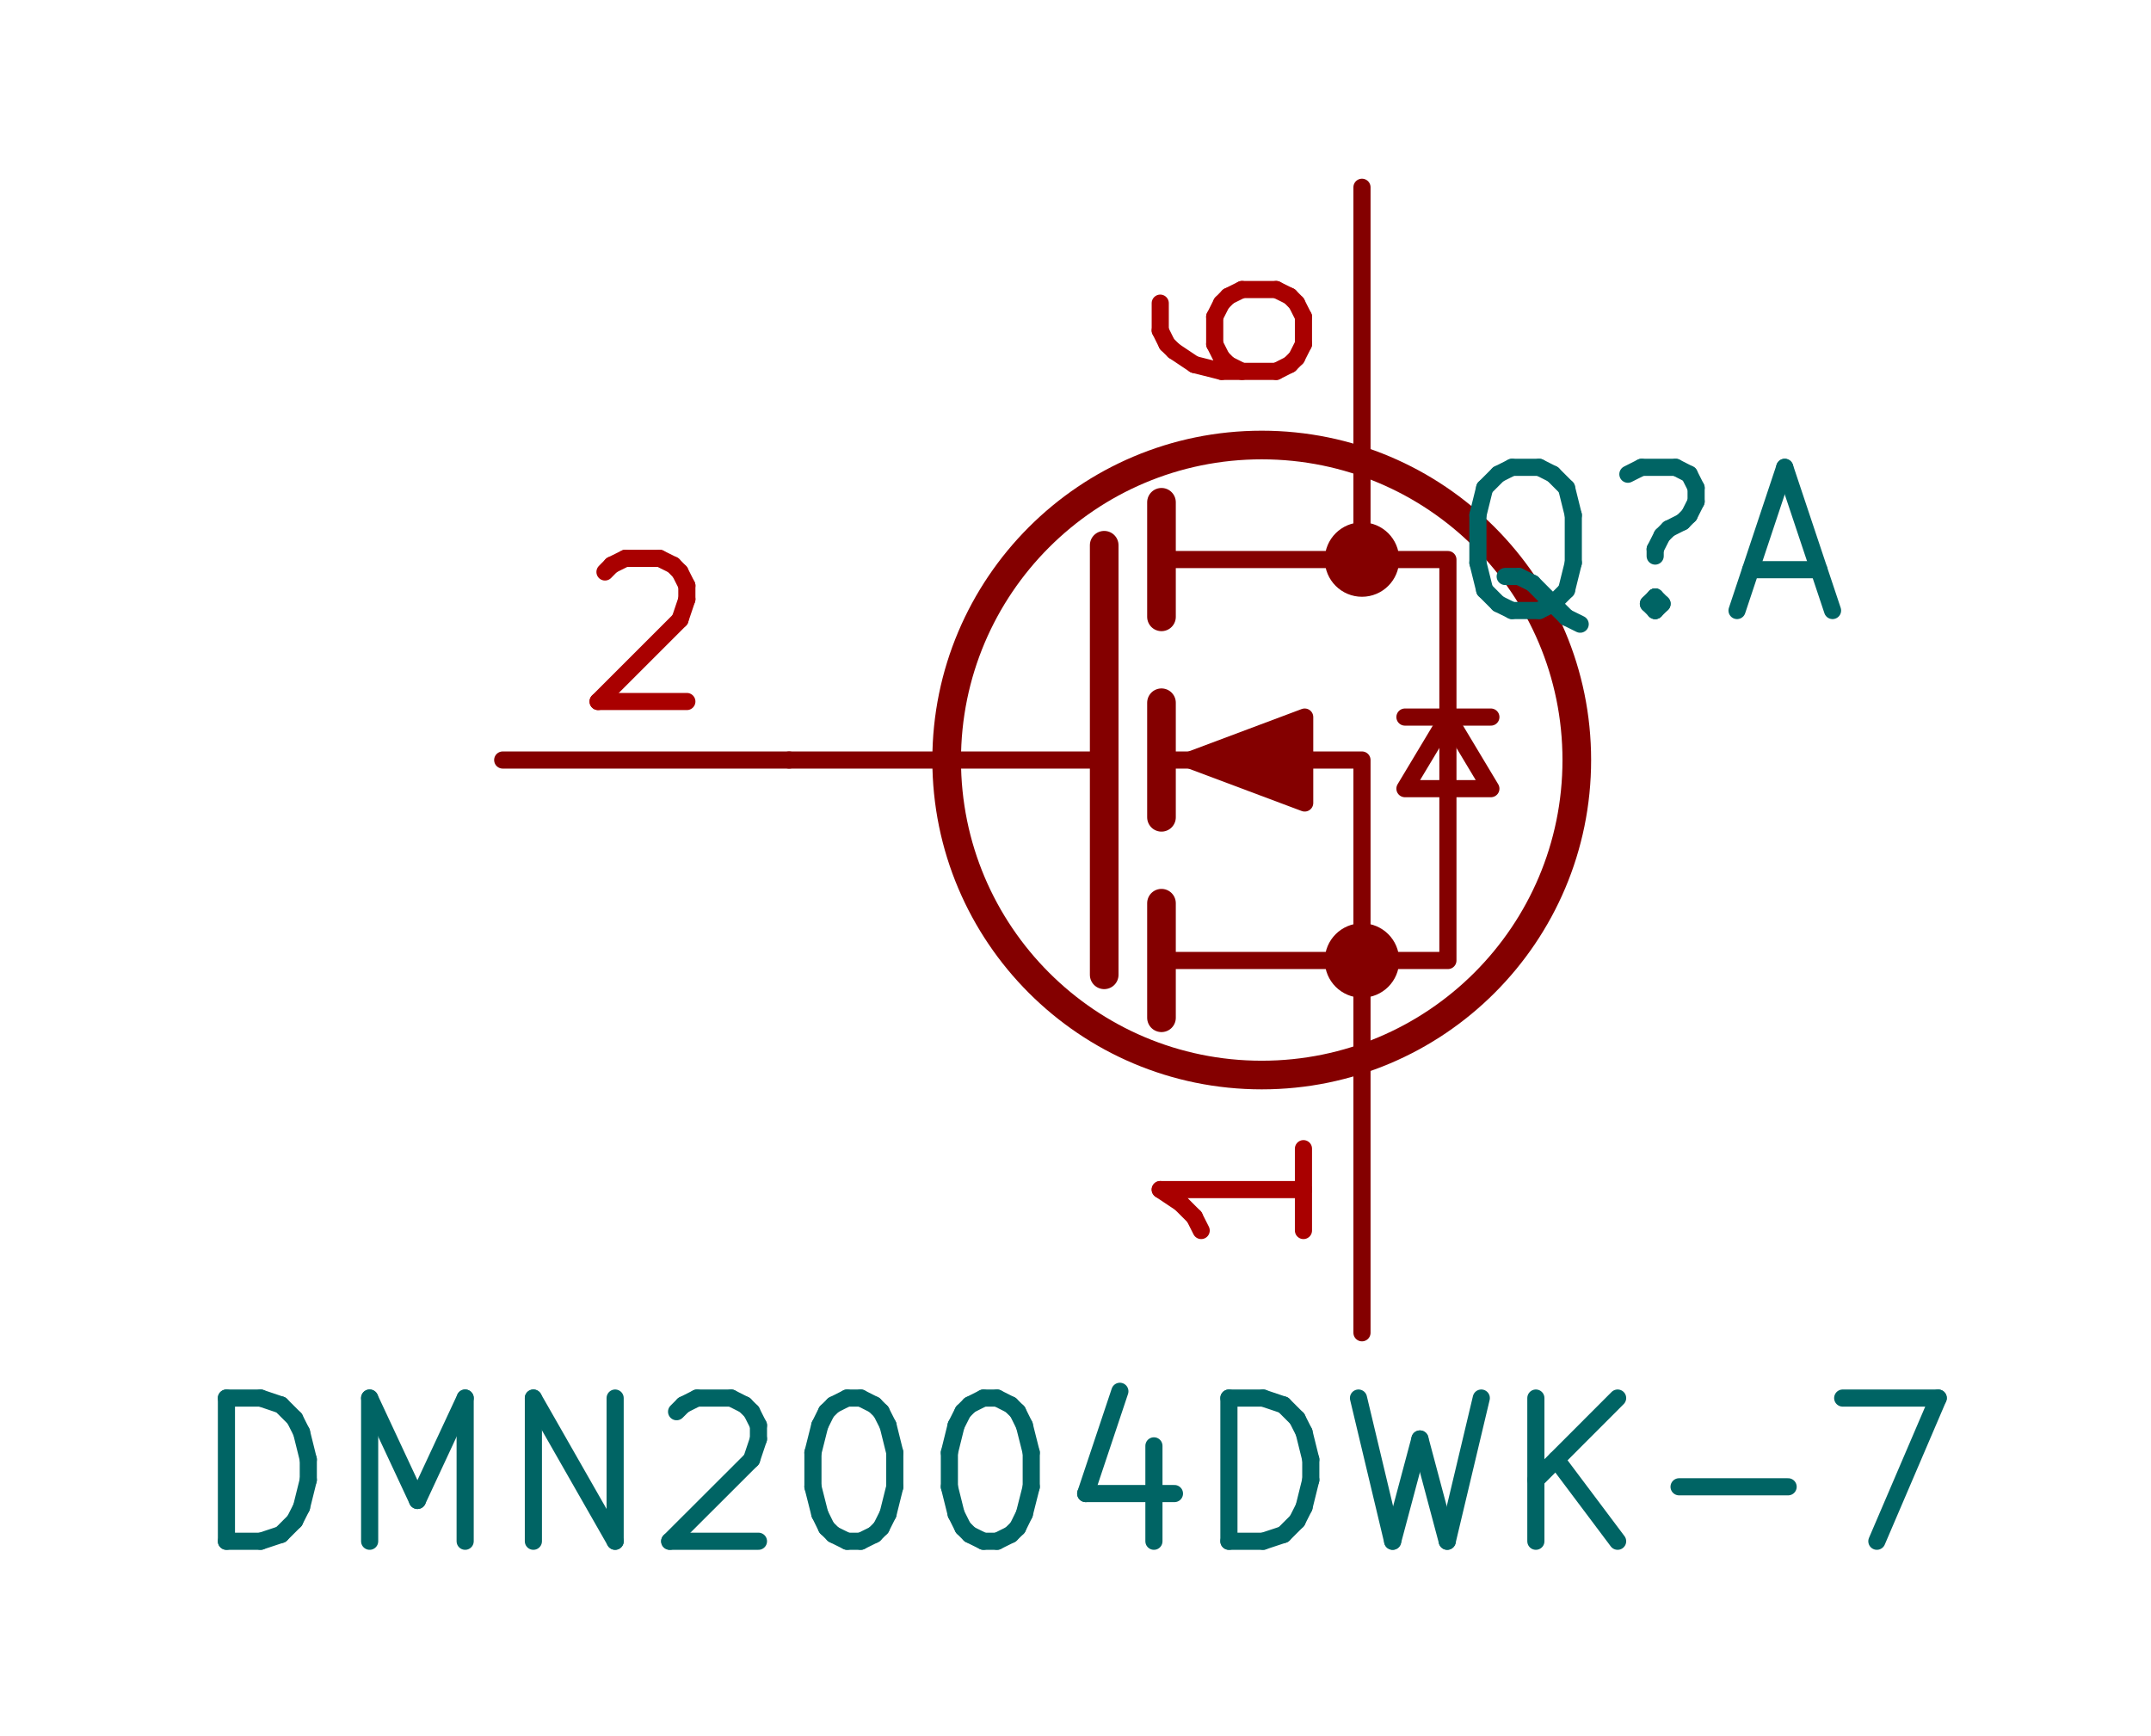
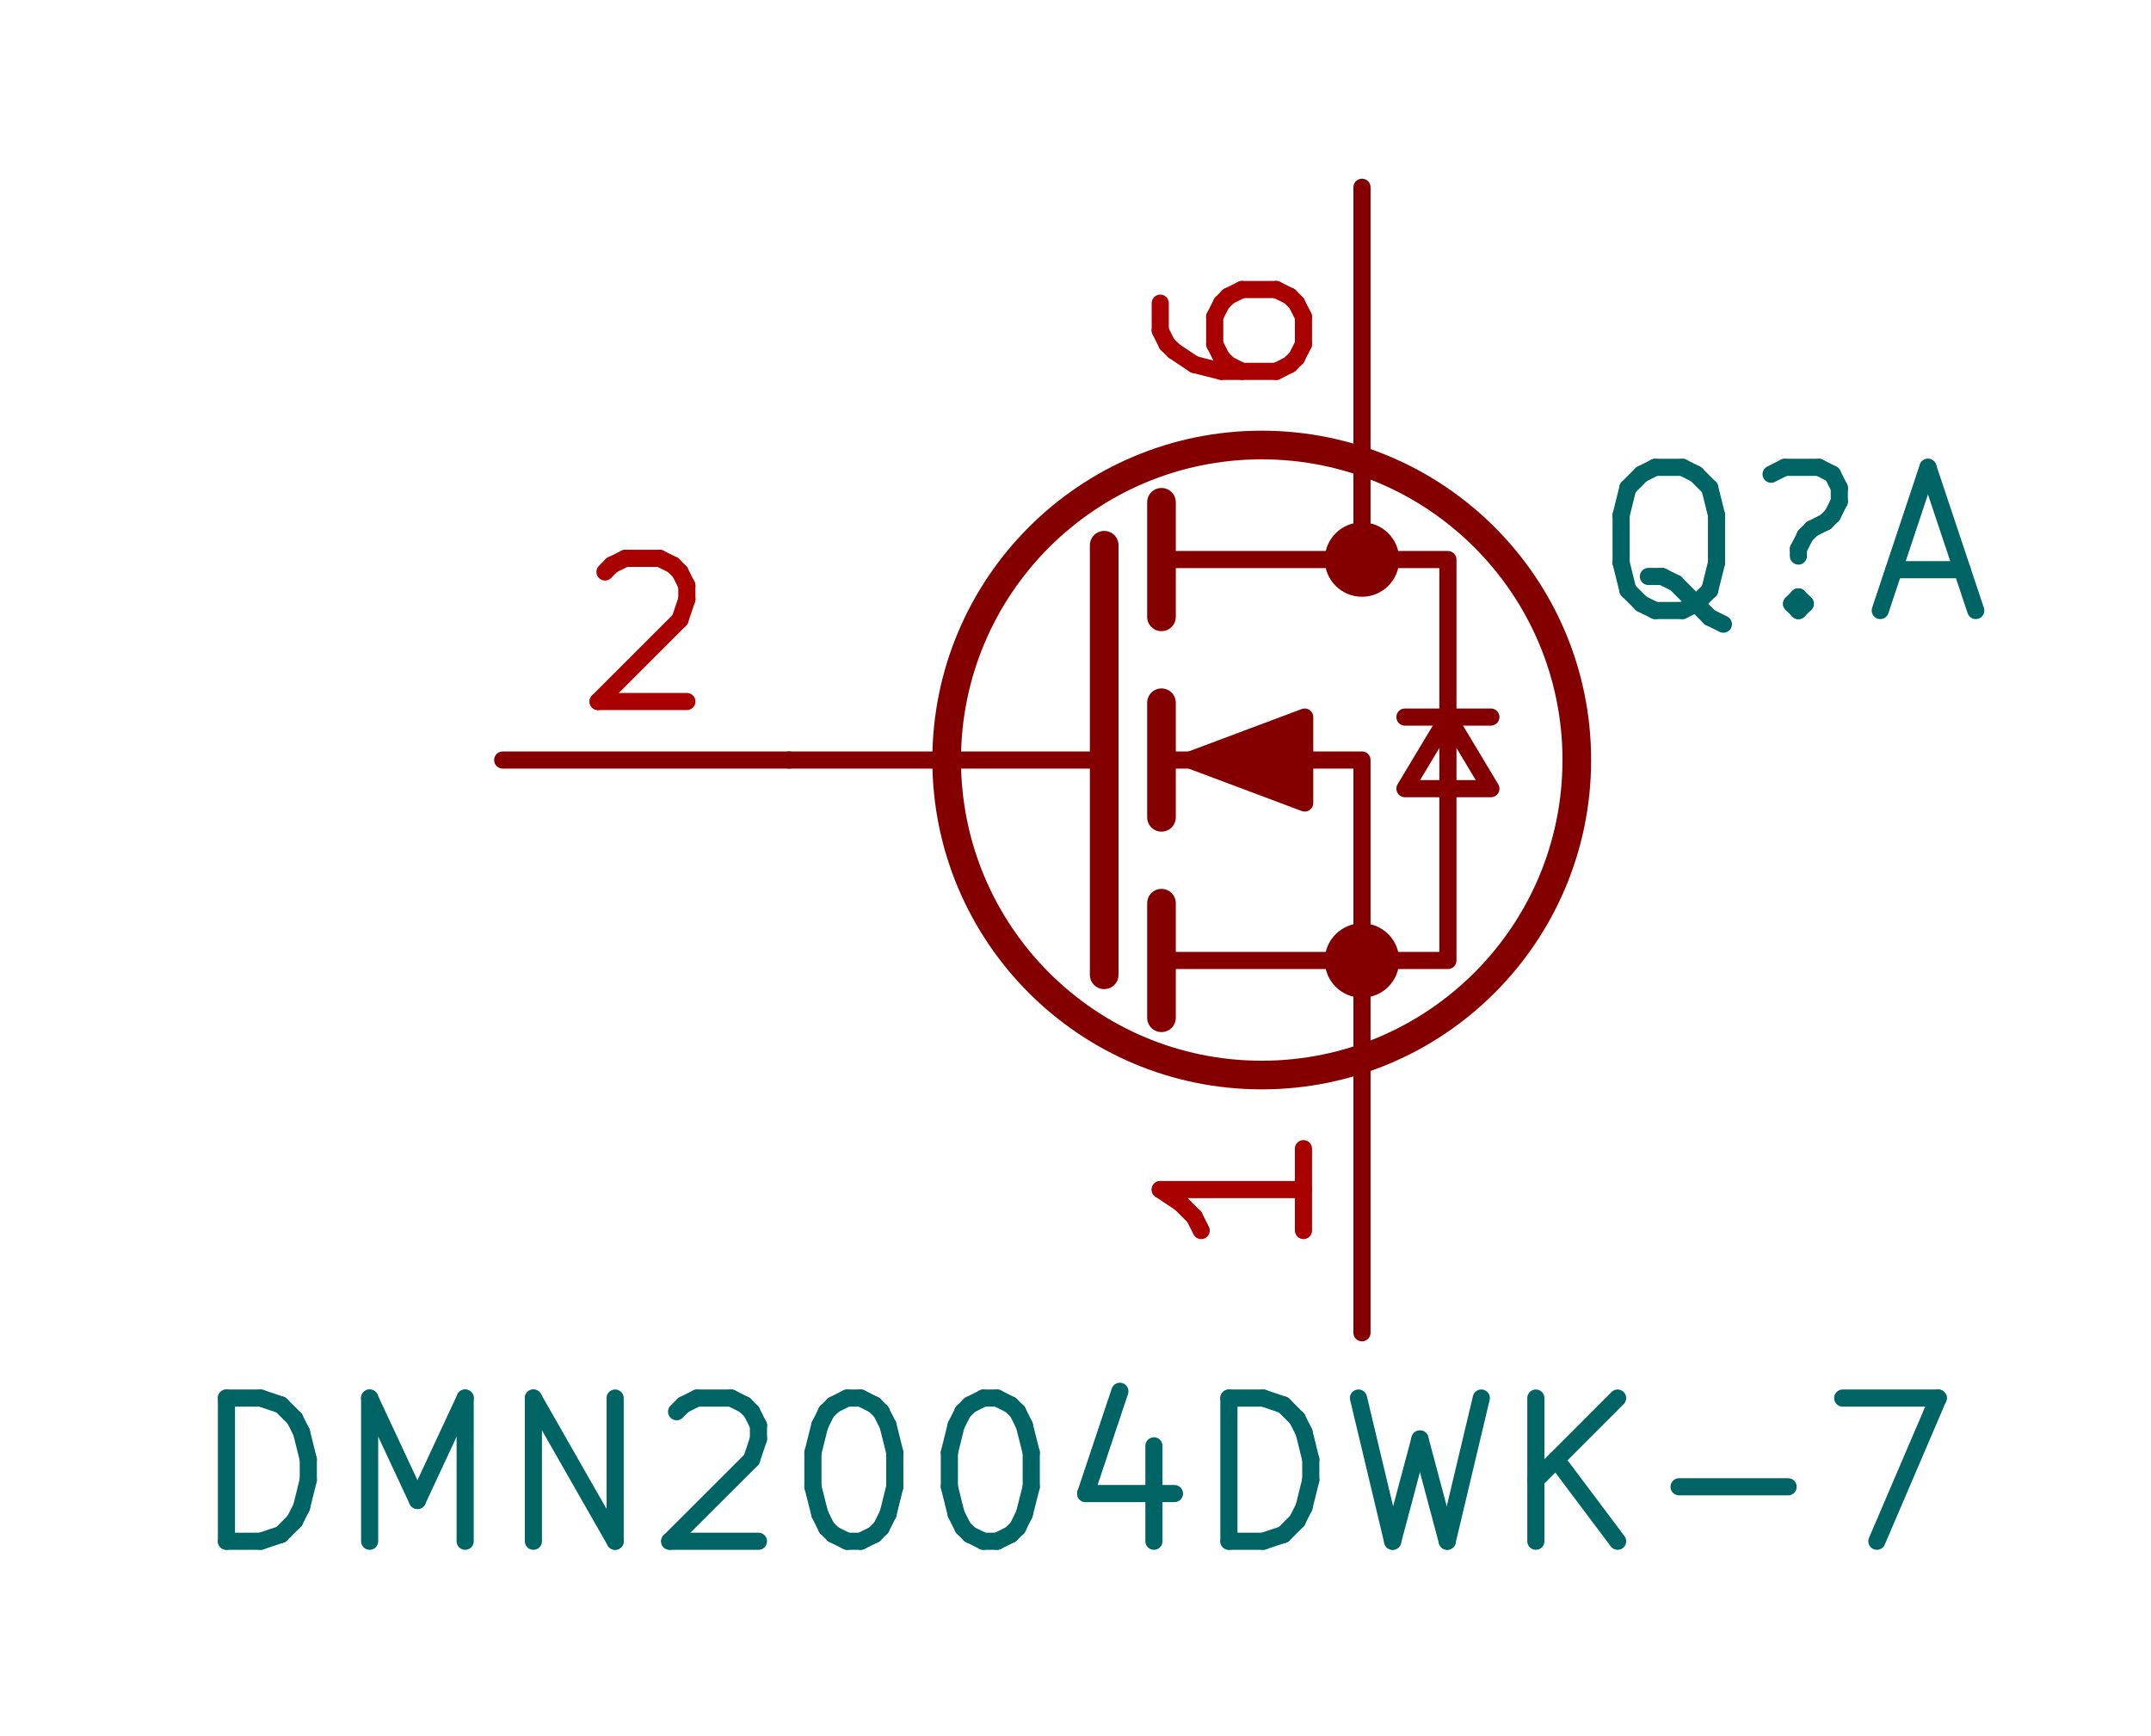
<svg xmlns="http://www.w3.org/2000/svg" version="1.1" width="100%" height="100%" viewBox="0 0 19.075 15.392">
  <g style="fill:#000000; fill-opacity:1;stroke:#000000; stroke-opacity:1; stroke-linecap:round; stroke-linejoin:round;" transform="translate(0 0) scale(1 1)">
    <path style="fill:none;  stroke:#840000; stroke-width:0.254; stroke-opacity:1;  stroke-linecap:round; stroke-linejoin:round;fill:none" d="M 9.792,4.836 9.792,8.646 " />
    <path style="fill:none;  stroke:#840000; stroke-width:0.152; stroke-opacity:1;  stroke-linecap:round; stroke-linejoin:round;fill:none" d="M 9.792,6.741 6.998,6.741 " />
    <path style="fill:none;  stroke:#840000; stroke-width:0.254; stroke-opacity:1;  stroke-linecap:round; stroke-linejoin:round;fill:none" d="M 10.3,4.455 10.3,5.471 " />
    <path style="fill:none;  stroke:#840000; stroke-width:0.254; stroke-opacity:1;  stroke-linecap:round; stroke-linejoin:round;fill:none" d="M 10.3,6.233 10.3,7.249 " />
    <path style="fill:none;  stroke:#840000; stroke-width:0.254; stroke-opacity:1;  stroke-linecap:round; stroke-linejoin:round;fill:none" d="M 10.3,8.011 10.3,9.027 " />
    <path style="fill:none;  stroke:#840000; stroke-width:0.152; stroke-opacity:1;  stroke-linecap:round; stroke-linejoin:round;fill:none" d="M 10.3,8.519 12.84,8.519 12.84,4.963 10.3,4.963 " />
    <path style="fill:#840000; fill-opacity:1;  stroke:#840000; stroke-width:0.152; stroke-opacity:1;  stroke-linecap:round; stroke-linejoin:round;fill-rule:evenodd;" d="M 10.554,6.741 11.57,6.36 11.57,7.122 Z" />
  </g>
  <g style="fill:none;  stroke:#840000; stroke-width:0.254; stroke-opacity:1;  stroke-linecap:round; stroke-linejoin:round;">
    <circle cx="11.189" cy="6.741" r="2.794" />
    <path style="fill:none;  stroke:#840000; stroke-width:0.152; stroke-opacity:1;  stroke-linecap:round; stroke-linejoin:round;fill:none" d="M 12.078,4.201 12.078,4.963 " />
  </g>
  <g style="fill:#840000; fill-opacity:1;  stroke:#840000; stroke-width:0.152; stroke-opacity:1;  stroke-linecap:round; stroke-linejoin:round;">
    <circle cx="12.078" cy="4.963" r="0.254" />
    <circle cx="12.078" cy="8.519" r="0.254" />
    <path style="fill:none;  stroke:#840000; stroke-width:0.152; stroke-opacity:1;  stroke-linecap:round; stroke-linejoin:round;fill:none" d="M 12.078,9.281 12.078,6.741 10.3,6.741 " />
    <path style="fill:none;  stroke:#840000; stroke-width:0.152; stroke-opacity:1;  stroke-linecap:round; stroke-linejoin:round;fill:none" d="M 12.459,6.36 13.221,6.36 " />
    <path style="fill:none;  stroke:#840000; stroke-width:0.152; stroke-opacity:1;  stroke-linecap:round; stroke-linejoin:round;fill:none" d="M 12.84,6.36 12.459,6.995 13.221,6.995 Z" />
  </g>
  <g style="fill:none;  stroke:#840000; stroke-width:0.152; stroke-opacity:1;  stroke-linecap:round; stroke-linejoin:round;">
    <path d="M12.078 9.281 L12.078 11.821 " />
  </g>
  <g style="fill:none;  stroke:#A90000; stroke-width:0.152; stroke-opacity:1;  stroke-linecap:round; stroke-linejoin:round;">
    <g transform="rotate(-90 11.7221 10.5509)">
      <text x="11.722" y="10.551" textLength="1.413" font-size="1.693" lengthAdjust="spacingAndGlyphs" text-anchor="middle" opacity="0" stroke-opacity="0">1</text>
    </g>
    <g class="stroked-text">
      <path d="M11.559 10.188 L11.559 10.914 " />
      <path d="M11.559 10.551 L10.289 10.551 " />
      <path d="M10.289 10.551 L10.47 10.672 " />
      <path d="M10.47 10.672 L10.591 10.793 " />
      <path d="M10.591 10.793 L10.652 10.914 " />
    </g>
  </g>
  <g style="fill:none;  stroke:#840000; stroke-width:0.152; stroke-opacity:1;  stroke-linecap:round; stroke-linejoin:round;">
    <path d="M6.998 6.741 L4.458 6.741 " />
  </g>
  <g style="fill:none;  stroke:#A90000; stroke-width:0.152; stroke-opacity:1;  stroke-linecap:round; stroke-linejoin:round;">
    <text x="5.728" y="6.385" textLength="1.413" font-size="1.693" lengthAdjust="spacingAndGlyphs" text-anchor="middle" opacity="0" stroke-opacity="0">2</text>
    <g class="stroked-text">
      <path d="M5.365 5.073 L5.425 5.012 " />
      <path d="M5.425 5.012 L5.546 4.952 " />
      <path d="M5.546 4.952 L5.849 4.952 " />
      <path d="M5.849 4.952 L5.97 5.012 " />
      <path d="M5.97 5.012 L6.03 5.073 " />
      <path d="M6.03 5.073 L6.091 5.194 " />
      <path d="M6.091 5.194 L6.091 5.315 " />
      <path d="M6.091 5.315 L6.03 5.496 " />
      <path d="M6.03 5.496 L5.304 6.222 " />
      <path d="M5.304 6.222 L6.091 6.222 " />
    </g>
  </g>
  <g style="fill:none;  stroke:#840000; stroke-width:0.152; stroke-opacity:1;  stroke-linecap:round; stroke-linejoin:round;">
    <path d="M12.078 4.201 L12.078 1.661 " />
  </g>
  <g style="fill:none;  stroke:#A90000; stroke-width:0.152; stroke-opacity:1;  stroke-linecap:round; stroke-linejoin:round;">
    <g transform="rotate(-90 11.7221 2.9309)">
      <text x="11.722" y="2.931" textLength="1.413" font-size="1.693" lengthAdjust="spacingAndGlyphs" text-anchor="middle" opacity="0" stroke-opacity="0">6</text>
    </g>
    <g class="stroked-text">
      <path d="M10.289 2.689 L10.289 2.931 " />
      <path d="M10.289 2.931 L10.349 3.052 " />
      <path d="M10.349 3.052 L10.41 3.112 " />
      <path d="M10.41 3.112 L10.591 3.233 " />
      <path d="M10.591 3.233 L10.833 3.294 " />
      <path d="M10.833 3.294 L11.317 3.294 " />
      <path d="M11.317 3.294 L11.438 3.233 " />
      <path d="M11.438 3.233 L11.498 3.173 " />
      <path d="M11.498 3.173 L11.559 3.052 " />
      <path d="M11.559 3.052 L11.559 2.81 " />
      <path d="M11.559 2.81 L11.498 2.689 " />
      <path d="M11.498 2.689 L11.438 2.628 " />
      <path d="M11.438 2.628 L11.317 2.568 " />
      <path d="M11.317 2.568 L11.014 2.568 " />
      <path d="M11.014 2.568 L10.893 2.628 " />
      <path d="M10.893 2.628 L10.833 2.689 " />
      <path d="M10.833 2.689 L10.772 2.81 " />
      <path d="M10.772 2.81 L10.772 3.052 " />
      <path d="M10.772 3.052 L10.833 3.173 " />
      <path d="M10.833 3.173 L10.893 3.233 " />
      <path d="M10.893 3.233 L11.014 3.294 " />
    </g>
  </g>
  <g style="fill:none;  stroke:#006464; stroke-width:0.152; stroke-opacity:1;  stroke-linecap:round; stroke-linejoin:round;">
-     <text x="14.618" y="5.471" textLength="3.711" font-size="1.693" lengthAdjust="spacingAndGlyphs" text-anchor="middle" opacity="0" stroke-opacity="0">Q?A</text>
-     <g class="stroked-text">
-       <path d="M14.013 5.536 L13.892 5.476 " />
-       <path d="M13.892 5.476 L13.771 5.355 " />
-       <path d="M13.771 5.355 L13.59 5.173 " />
-       <path d="M13.59 5.173 L13.469 5.113 " />
-       <path d="M13.469 5.113 L13.348 5.113 " />
-       <path d="M13.408 5.415 L13.287 5.355 " />
-       <path d="M13.287 5.355 L13.166 5.234 " />
-       <path d="M13.166 5.234 L13.106 4.992 " />
-       <path d="M13.106 4.992 L13.106 4.569 " />
-       <path d="M13.106 4.569 L13.166 4.327 " />
-       <path d="M13.166 4.327 L13.287 4.206 " />
-       <path d="M13.287 4.206 L13.408 4.145 " />
-       <path d="M13.408 4.145 L13.65 4.145 " />
-       <path d="M13.65 4.145 L13.771 4.206 " />
-       <path d="M13.771 4.206 L13.892 4.327 " />
-       <path d="M13.892 4.327 L13.952 4.569 " />
-       <path d="M13.952 4.569 L13.952 4.992 " />
-       <path d="M13.952 4.992 L13.892 5.234 " />
-       <path d="M13.892 5.234 L13.771 5.355 " />
-       <path d="M13.771 5.355 L13.65 5.415 " />
-       <path d="M13.65 5.415 L13.408 5.415 " />
-       <path d="M14.678 5.295 L14.739 5.355 " />
-       <path d="M14.739 5.355 L14.678 5.415 " />
-       <path d="M14.678 5.415 L14.618 5.355 " />
-       <path d="M14.618 5.355 L14.678 5.295 " />
-       <path d="M14.678 5.295 L14.678 5.415 " />
-       <path d="M14.436 4.206 L14.557 4.145 " />
-       <path d="M14.557 4.145 L14.86 4.145 " />
-       <path d="M14.86 4.145 L14.98 4.206 " />
-       <path d="M14.98 4.206 L15.041 4.327 " />
-       <path d="M15.041 4.327 L15.041 4.448 " />
-       <path d="M15.041 4.448 L14.98 4.569 " />
-       <path d="M14.98 4.569 L14.92 4.629 " />
-       <path d="M14.92 4.629 L14.799 4.69 " />
-       <path d="M14.799 4.69 L14.739 4.75 " />
-       <path d="M14.739 4.75 L14.678 4.871 " />
-       <path d="M14.678 4.871 L14.678 4.932 " />
-       <path d="M15.525 5.053 L16.13 5.053 " />
-       <path d="M15.404 5.415 L15.827 4.145 " />
-       <path d="M15.827 4.145 L16.251 5.415 " />
+     <text x="15.888" y="5.471" textLength="3.711" font-size="1.693" lengthAdjust="spacingAndGlyphs" text-anchor="middle" opacity="0" stroke-opacity="0">Q?A</text>
+     <g class="stroked-text">
+       <path d="M15.283 5.536 L15.162 5.476 " />
+       <path d="M15.162 5.476 L15.041 5.355 " />
+       <path d="M15.041 5.355 L14.86 5.173 " />
+       <path d="M14.86 5.173 L14.739 5.113 " />
+       <path d="M14.739 5.113 L14.618 5.113 " />
+       <path d="M14.678 5.415 L14.557 5.355 " />
+       <path d="M14.557 5.355 L14.436 5.234 " />
+       <path d="M14.436 5.234 L14.376 4.992 " />
+       <path d="M14.376 4.992 L14.376 4.569 " />
+       <path d="M14.376 4.569 L14.436 4.327 " />
+       <path d="M14.436 4.327 L14.557 4.206 " />
+       <path d="M14.557 4.206 L14.678 4.145 " />
+       <path d="M14.678 4.145 L14.92 4.145 " />
+       <path d="M14.92 4.145 L15.041 4.206 " />
+       <path d="M15.041 4.206 L15.162 4.327 " />
+       <path d="M15.162 4.327 L15.222 4.569 " />
+       <path d="M15.222 4.569 L15.222 4.992 " />
+       <path d="M15.222 4.992 L15.162 5.234 " />
+       <path d="M15.162 5.234 L15.041 5.355 " />
+       <path d="M15.041 5.355 L14.92 5.415 " />
+       <path d="M14.92 5.415 L14.678 5.415 " />
+       <path d="M15.948 5.295 L16.009 5.355 " />
+       <path d="M16.009 5.355 L15.948 5.415 " />
+       <path d="M15.948 5.415 L15.888 5.355 " />
+       <path d="M15.888 5.355 L15.948 5.295 " />
+       <path d="M15.948 5.295 L15.948 5.415 " />
+       <path d="M15.706 4.206 L15.827 4.145 " />
+       <path d="M15.827 4.145 L16.13 4.145 " />
+       <path d="M16.13 4.145 L16.25 4.206 " />
+       <path d="M16.25 4.206 L16.311 4.327 " />
+       <path d="M16.311 4.327 L16.311 4.448 " />
+       <path d="M16.311 4.448 L16.25 4.569 " />
+       <path d="M16.25 4.569 L16.19 4.629 " />
+       <path d="M16.19 4.629 L16.069 4.69 " />
+       <path d="M16.069 4.69 L16.009 4.75 " />
+       <path d="M16.009 4.75 L15.948 4.871 " />
+       <path d="M15.948 4.871 L15.948 4.932 " />
+       <path d="M16.795 5.053 L17.4 5.053 " />
+       <path d="M16.674 5.415 L17.097 4.145 " />
+       <path d="M17.097 4.145 L17.521 5.415 " />
    </g>
    <text x="9.538" y="13.726" textLength="15.866" font-size="1.693" lengthAdjust="spacingAndGlyphs" text-anchor="middle" opacity="0" stroke-opacity="0">DMN2004DWK-7</text>
    <g class="stroked-text">
      <path d="M2.008 13.67 L2.008 12.4 " />
      <path d="M2.008 12.4 L2.311 12.4 " />
      <path d="M2.311 12.4 L2.492 12.461 " />
      <path d="M2.492 12.461 L2.613 12.582 " />
      <path d="M2.613 12.582 L2.674 12.703 " />
      <path d="M2.674 12.703 L2.734 12.945 " />
      <path d="M2.734 12.945 L2.734 13.126 " />
      <path d="M2.734 13.126 L2.674 13.368 " />
      <path d="M2.674 13.368 L2.613 13.489 " />
      <path d="M2.613 13.489 L2.492 13.61 " />
      <path d="M2.492 13.61 L2.311 13.67 " />
      <path d="M2.311 13.67 L2.008 13.67 " />
      <path d="M3.278 13.67 L3.278 12.4 " />
      <path d="M3.278 12.4 L3.702 13.308 " />
      <path d="M3.702 13.308 L4.125 12.4 " />
      <path d="M4.125 12.4 L4.125 13.67 " />
      <path d="M4.73 13.67 L4.73 12.4 " />
      <path d="M4.73 12.4 L5.455 13.67 " />
      <path d="M5.455 13.67 L5.455 12.4 " />
      <path d="M6 12.521 L6.06 12.461 " />
      <path d="M6.06 12.461 L6.181 12.4 " />
      <path d="M6.181 12.4 L6.484 12.4 " />
      <path d="M6.484 12.4 L6.605 12.461 " />
      <path d="M6.605 12.461 L6.665 12.521 " />
      <path d="M6.665 12.521 L6.726 12.642 " />
      <path d="M6.726 12.642 L6.726 12.763 " />
      <path d="M6.726 12.763 L6.665 12.945 " />
      <path d="M6.665 12.945 L5.939 13.67 " />
      <path d="M5.939 13.67 L6.726 13.67 " />
      <path d="M7.512 12.4 L7.633 12.4 " />
      <path d="M7.633 12.4 L7.754 12.461 " />
      <path d="M7.754 12.461 L7.814 12.521 " />
      <path d="M7.814 12.521 L7.875 12.642 " />
      <path d="M7.875 12.642 L7.935 12.884 " />
      <path d="M7.935 12.884 L7.935 13.187 " />
      <path d="M7.935 13.187 L7.875 13.428 " />
      <path d="M7.875 13.428 L7.814 13.55 " />
      <path d="M7.814 13.55 L7.754 13.61 " />
      <path d="M7.754 13.61 L7.633 13.67 " />
      <path d="M7.633 13.67 L7.512 13.67 " />
      <path d="M7.512 13.67 L7.391 13.61 " />
      <path d="M7.391 13.61 L7.33 13.55 " />
      <path d="M7.33 13.55 L7.27 13.428 " />
      <path d="M7.27 13.428 L7.209 13.187 " />
      <path d="M7.209 13.187 L7.209 12.884 " />
      <path d="M7.209 12.884 L7.27 12.642 " />
      <path d="M7.27 12.642 L7.33 12.521 " />
      <path d="M7.33 12.521 L7.391 12.461 " />
      <path d="M7.391 12.461 L7.512 12.4 " />
      <path d="M8.721 12.4 L8.842 12.4 " />
      <path d="M8.842 12.4 L8.963 12.461 " />
      <path d="M8.963 12.461 L9.024 12.521 " />
      <path d="M9.024 12.521 L9.084 12.642 " />
      <path d="M9.084 12.642 L9.145 12.884 " />
      <path d="M9.145 12.884 L9.145 13.187 " />
      <path d="M9.145 13.187 L9.084 13.428 " />
      <path d="M9.084 13.428 L9.024 13.55 " />
      <path d="M9.024 13.55 L8.963 13.61 " />
      <path d="M8.963 13.61 L8.842 13.67 " />
      <path d="M8.842 13.67 L8.721 13.67 " />
      <path d="M8.721 13.67 L8.6 13.61 " />
      <path d="M8.6 13.61 L8.54 13.55 " />
      <path d="M8.54 13.55 L8.479 13.428 " />
      <path d="M8.479 13.428 L8.419 13.187 " />
      <path d="M8.419 13.187 L8.419 12.884 " />
      <path d="M8.419 12.884 L8.479 12.642 " />
      <path d="M8.479 12.642 L8.54 12.521 " />
      <path d="M8.54 12.521 L8.6 12.461 " />
      <path d="M8.6 12.461 L8.721 12.4 " />
      <path d="M10.233 12.824 L10.233 13.67 " />
      <path d="M9.931 12.34 L9.628 13.247 " />
      <path d="M9.628 13.247 L10.415 13.247 " />
      <path d="M10.898 13.67 L10.898 12.4 " />
      <path d="M10.898 12.4 L11.201 12.4 " />
      <path d="M11.201 12.4 L11.382 12.461 " />
      <path d="M11.382 12.461 L11.503 12.582 " />
      <path d="M11.503 12.582 L11.564 12.703 " />
      <path d="M11.564 12.703 L11.624 12.945 " />
      <path d="M11.624 12.945 L11.624 13.126 " />
      <path d="M11.624 13.126 L11.564 13.368 " />
      <path d="M11.564 13.368 L11.503 13.489 " />
      <path d="M11.503 13.489 L11.382 13.61 " />
      <path d="M11.382 13.61 L11.201 13.67 " />
      <path d="M11.201 13.67 L10.898 13.67 " />
      <path d="M12.047 12.4 L12.35 13.67 " />
      <path d="M12.35 13.67 L12.592 12.763 " />
      <path d="M12.592 12.763 L12.834 13.67 " />
      <path d="M12.834 13.67 L13.136 12.4 " />
      <path d="M13.62 13.67 L13.62 12.4 " />
      <path d="M14.345 13.67 L13.801 12.945 " />
      <path d="M14.345 12.4 L13.62 13.126 " />
      <path d="M14.89 13.187 L15.857 13.187 " />
      <path d="M16.341 12.4 L17.188 12.4 " />
      <path d="M17.188 12.4 L16.644 13.67 " />
    </g>
  </g>
</svg>
